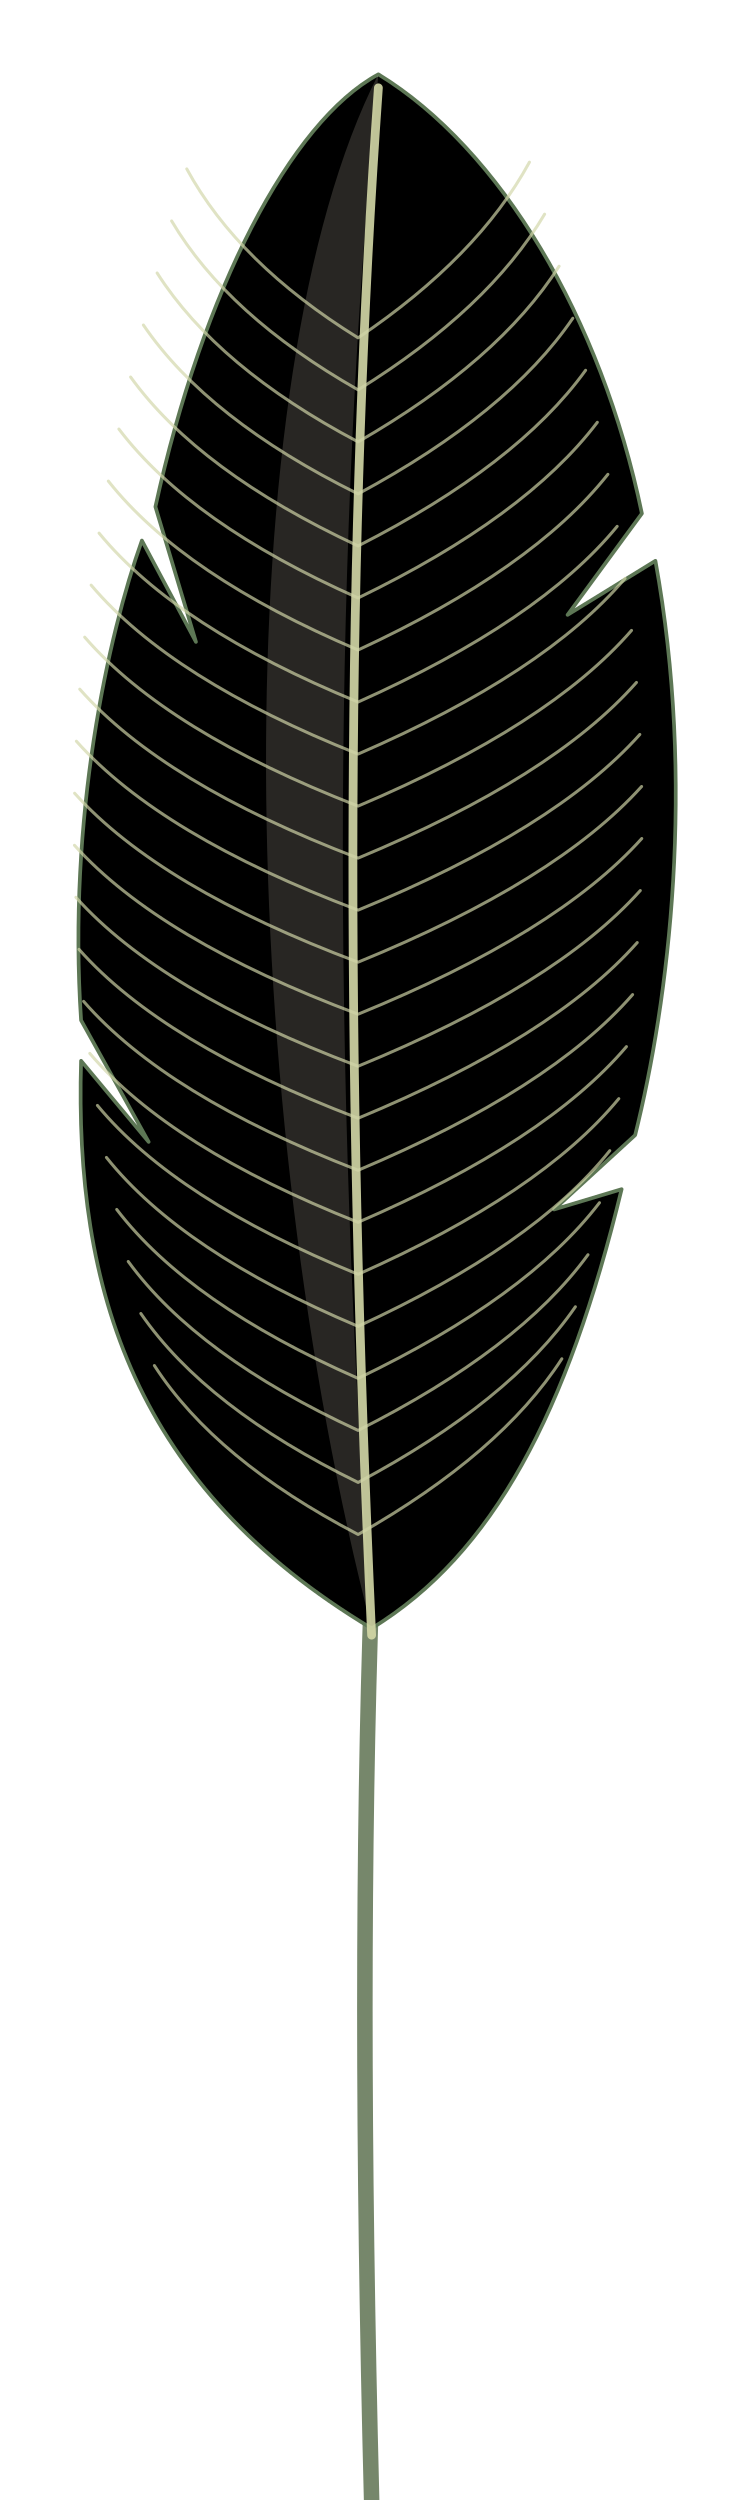
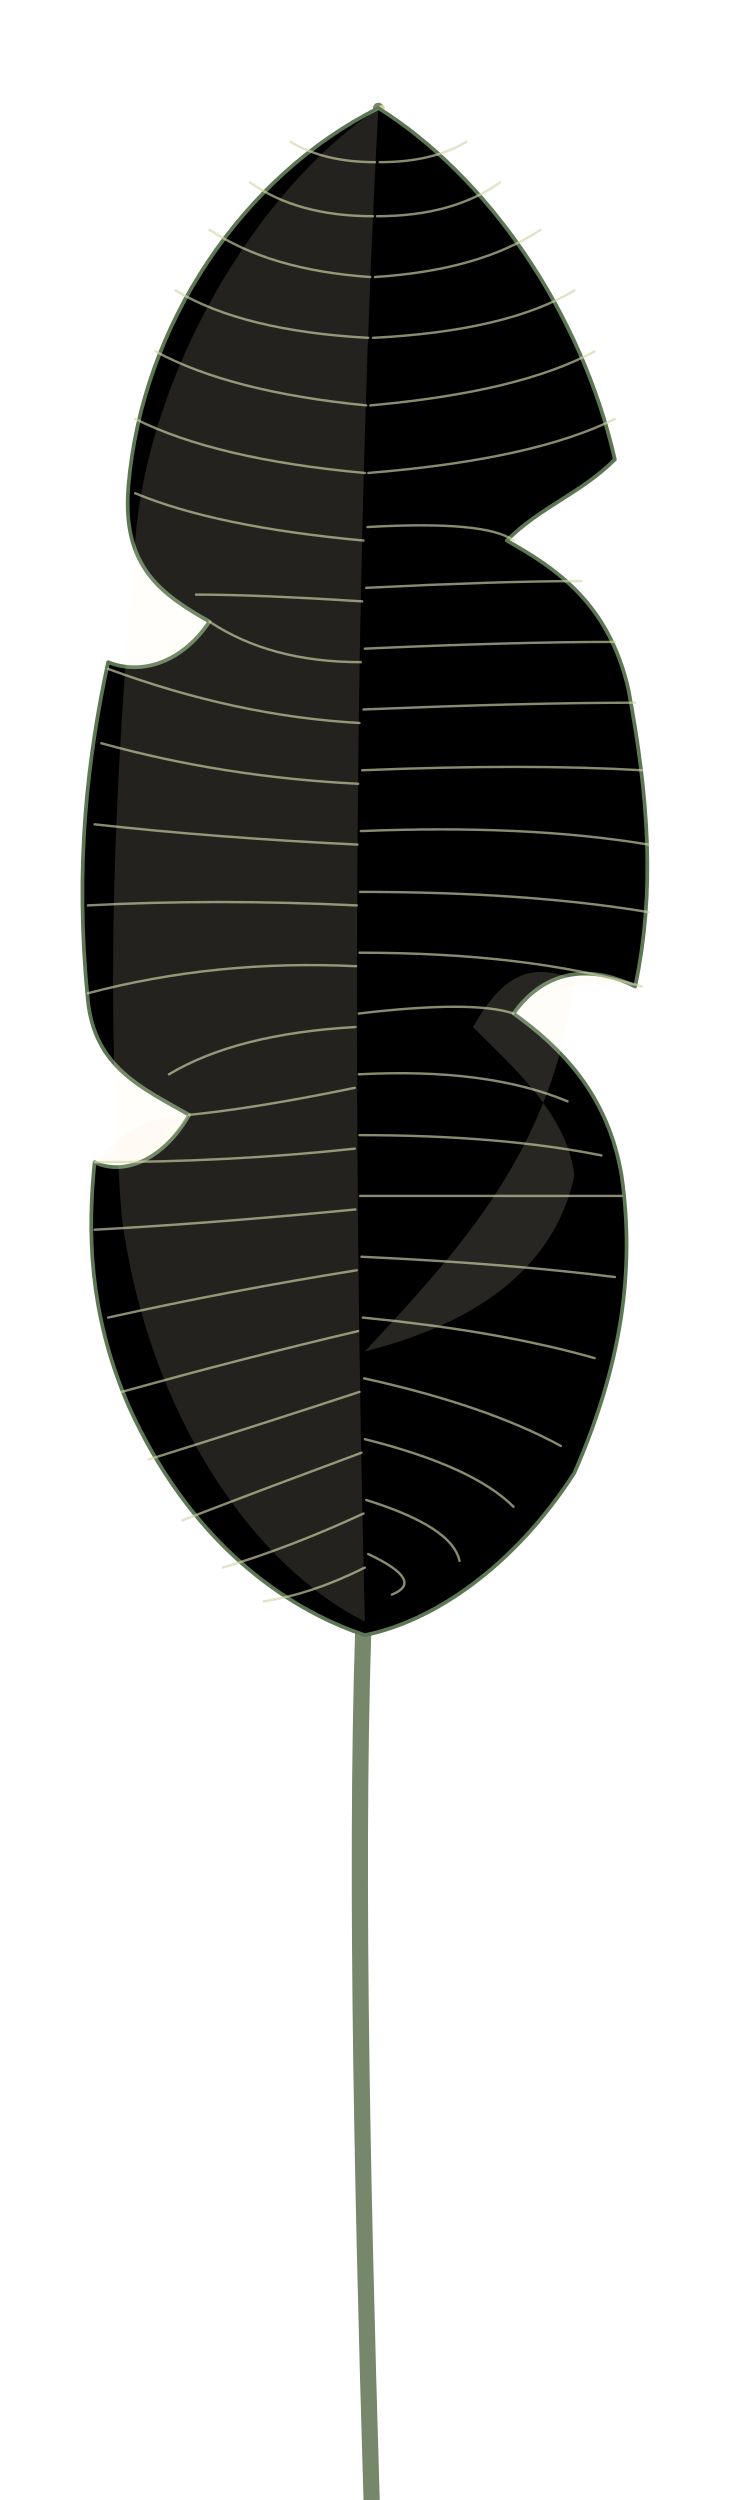
<svg xmlns="http://www.w3.org/2000/svg" width="110" height="370" viewBox="0 0 110 370" stroke-linecap="round" stroke-linejoin="round">
-   <path d="M55 370Q53 292 55 235" fill="none" stroke="#76876b" stroke-width="2.3" opacity="1" />
-   <path d="M55 241C20 220 11 191 12 157L22 169L12 151C10 121 16 94 21 80L29 95L23 75C30 43 43 18 56 11C74 22 89 47 95 76L84 91L97 83C103 116 99 148 94 168L82 179L92 176C84 209 73 230 55 241Z" fill="__COLOR__" stroke="#5d7755" stroke-width="0.55" />
-   <path d="M55 241Q46 114 56 11C33 56 35 164 55 241Z" fill="#fff5df" opacity=".16" />
-   <path d="M55 242Q49 111 56 13" fill="none" stroke="#d4d8a7" stroke-width="1.3" opacity="0.9" />
-   <path d="M53 50.0Q35.25 39.0 27.643 25.0M53 50.0Q70.75 38.0 78.357 24.0M53 57.7Q33.68 46.7 25.4 32.7M53 57.7Q72.32 45.7 80.6 31.7M53 65.4Q32.177 54.4 23.253 40.4M53 65.4Q73.823 53.4 82.747 39.4M53 73.1Q30.756 62.1 21.223 48.1M53 73.1Q75.244 61.1 84.777 47.1M53 80.8Q29.431 69.8 19.33 55.8M53 80.8Q76.569 68.8 86.67 54.8M53 88.5Q28.216 77.5 17.595 63.5M53 88.5Q77.784 76.5 88.405 62.5M53 96.2Q27.123 85.2 16.032 71.2M53 96.2Q78.877 84.2 89.968 70.2M53 103.9Q26.162 92.9 14.66 78.9M53 103.9Q79.838 91.9 91.34 77.9M53 111.6Q25.343 100.6 13.49 86.6M53 111.6Q80.657 99.6 92.51 85.6M53 119.3Q24.675 108.3 12.535 94.3M53 119.3Q81.325 107.3 93.465 93.3M53 127.0Q24.163 116.0 11.804 102.0M53 127.0Q81.837 115.0 94.196 101.0M53 134.7Q23.814 123.7 11.305 109.7M53 134.7Q82.186 122.7 94.695 108.7M53 142.4Q23.63 131.4 11.043 117.4M53 142.4Q82.37 130.4 94.957 116.4M53 150.1Q23.614 139.1 11.019 125.1M53 150.1Q82.386 138.1 94.981 124.1M53 157.8Q23.765 146.8 11.235 132.8M53 157.8Q82.235 145.8 94.765 131.8M53 165.5Q24.082 154.5 11.689 140.5M53 165.5Q81.918 153.5 94.311 139.5M53 173.2Q24.562 162.2 12.375 148.2M53 173.2Q81.438 161.2 93.625 147.2M53 180.9Q25.201 169.9 13.287 155.9M53 180.9Q80.799 168.9 92.713 154.9M53 188.6Q25.991 177.6 14.416 163.6M53 188.6Q80.009 176.6 91.584 162.6M53 196.3Q26.925 185.3 15.75 171.3M53 196.3Q79.075 184.3 90.25 170.3M53 204.0Q27.993 193.0 17.276 179.0M53 204.0Q78.007 192.0 88.724 178.0M53 211.7Q29.186 200.7 18.979 186.7M53 211.7Q76.814 199.7 87.021 185.7M53 219.4Q30.49 208.4 20.843 194.4M53 219.4Q75.51 207.4 85.157 193.4M53 227.1Q31.893 216.1 22.847 202.1M53 227.1Q74.107 215.1 83.153 201.1" fill="none" stroke="#d1d6a8" stroke-width="0.45" opacity="0.68" />
+   <path d="M55 370 C53.5 320 52.5 270 54 235" fill="none" stroke="#76876b" stroke-width="2.4" />
+   <path d="M54 240 C52 160 52.5 80 56 16" fill="none" stroke="#76876b" stroke-width="1.6" />
+   <path d="M54.8 240 C52.8 160 53.3 80 56.5 16" fill="none" stroke="#d4d8a7" stroke-width="0.9" opacity="0.9" />
+   <path d="M54 242            C42 238 28 228 19 208            C13 194 13 182 14 172            C18 174 24 172 28 165            C21 161 14 158 13 148            C11 128 13 112 16 98            C21 100 27 98 31 92            C24 88 18 84 19 72            C21 48 36 26 56 16            C72 26 86 46 91 68            C86 73 80 75 75 80            C82 84 90 89 93 102            C96 118 97 132 94 146            C88 143 81 143 76 150            C83 155 90 162 92 174            C94 188 92 202 85 218            C76 232 64 240 54 242 Z" fill="__COLOR__" stroke="#5d7755" stroke-width="0.55" stroke-linejoin="round" />
+   <path d="M54 240 C52 160 52.5 80 56 16 C38 28 22 55 20 80 C18 105 15 140 18 180 C22 210 38 232 54 240 Z" fill="#fff5df" opacity=".14" />
+   <path d="M54 200 C68 185 82 170 85 145 C78 142 74 145 70 152 C76 158 84 165 85 174 C82 188 70 196 54 200 Z" fill="#fff5df" opacity=".16" />
+   <path d="M14 172 Q22 174 28 165 Q20 165 14 172 Z" fill="#fff5df" opacity=".25" />
+   <path d="M76 150 Q83 144 94 146 Q86 142 76 150 Z" fill="#fff5df" opacity=".25" />
+   <g fill="none" stroke="#d1d6a8" stroke-width="0.36" opacity="0.65">
+     <path d="M55.5 24 Q48 24 43 21 M55.2 32 Q44 32 37 27 M54.8 41 Q40 40 31 34 M54.5 50 Q36 49 26 43 M54.2 60 Q34 58 23 52 M54.0 70 Q32 68 20 62" />
+     <path d="M56.2 24 Q64 24 69 21 M55.8 32 Q67 32 74 27 M55.5 41 Q71 40 80 34 M55.2 50 Q75 49 85 43 M54.8 60 Q77 58 88 52 M54.5 70 Q79 68 91 62" />
+     <path d="M53.8 80 Q32 78 20 73" />
+     <path d="M53.6 89 Q38 88 29 88" />
+     <path d="M53.4 98 Q40 98 31 92" />
+     <path d="M53.2 107 Q35 106 16 99" />
+     <path d="M53.0 116 Q33 115 15 110" />
+     <path d="M52.9 125 Q32 124 14 122" />
+     <path d="M54.4 78 Q72 77 76 80" />
+     <path d="M54.2 87 Q74 86 86 86" />
+     <path d="M54.0 96 Q76 95 91 95" />
+     <path d="M53.8 105 Q78 104 94 104" />
+     <path d="M53.6 114 Q78 113 95 114" />
+     <path d="M53.4 123 Q78 122 96 125" />
+     <path d="M52.8 134 Q32 133 13 134" />
+     <path d="M52.7 143 Q32 142 13 147" />
+     <path d="M52.6 152 Q35 153 25 159" />
+     <path d="M52.5 161 Q38 164 28 165" />
+     <path d="M52.5 170 Q34 172 14 172" />
+     <path d="M52.6 179 Q32 181 14 182" />
+     <path d="M53.3 132 Q78 132 96 135" />
+     <path d="M53.2 141 Q78 141 95 146" />
+     <path d="M53.1 150 Q70 148 76 150" />
+     <path d="M53.1 159 Q72 158 84 163" />
+     <path d="M53.2 168 Q74 168 89 171" />
+     <path d="M53.3 177 Q75 177 92 177" />
+     <path d="M52.8 188 Q34 191 16 195" />
+     <path d="M53.0 197 Q36 201 18 206" />
+     <path d="M53.2 206 Q38 211 22 216" />
+     <path d="M53.5 215 Q40 220 27 225" />
+     <path d="M53.8 224 Q43 229 33 232" />
+     <path d="M54.0 232 Q46 236 39 237" />
+     <path d="M53.5 186 Q75 187 91 189" />
+     <path d="M53.7 195 Q74 197 88 201" />
+     <path d="M53.9 204 Q72 208 83 214" />
+     <path d="M54.0 213 Q70 217 76 223" />
+     <path d="M54.2 222 Q67 226 68 231" />
+     <path d="M54.5 230 Q63 234 58 236" />
+   </g>
</svg>
